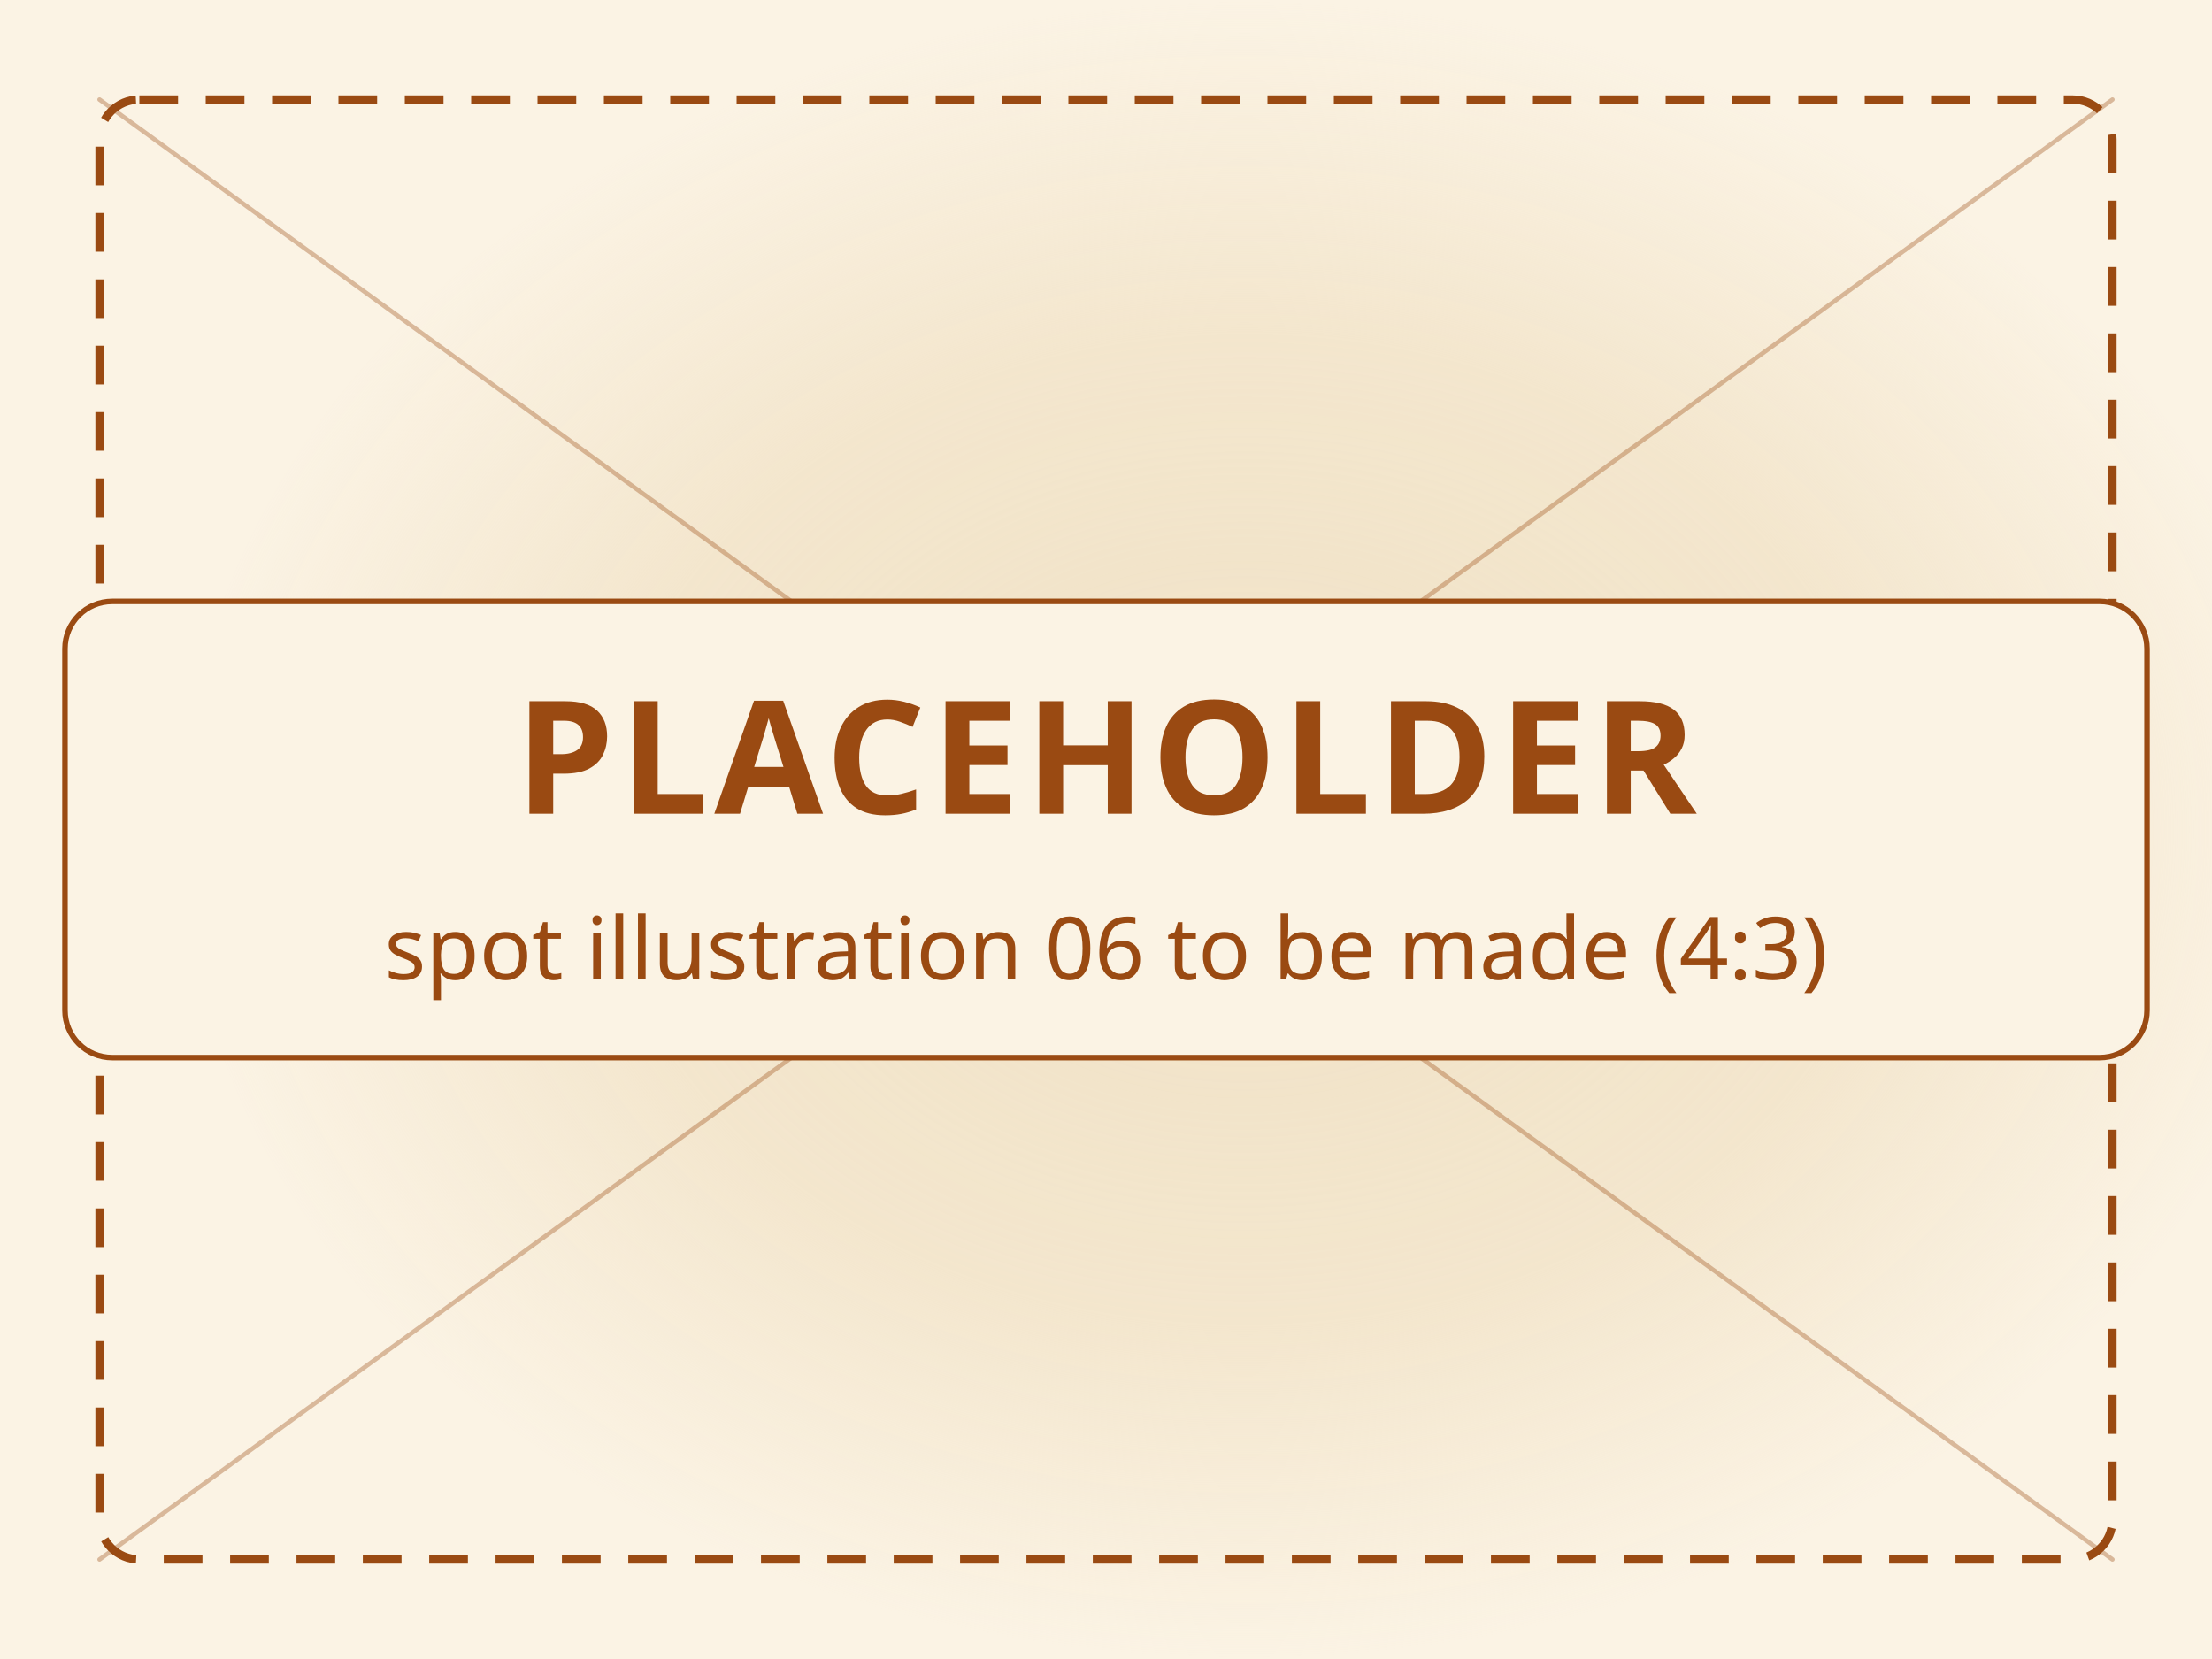
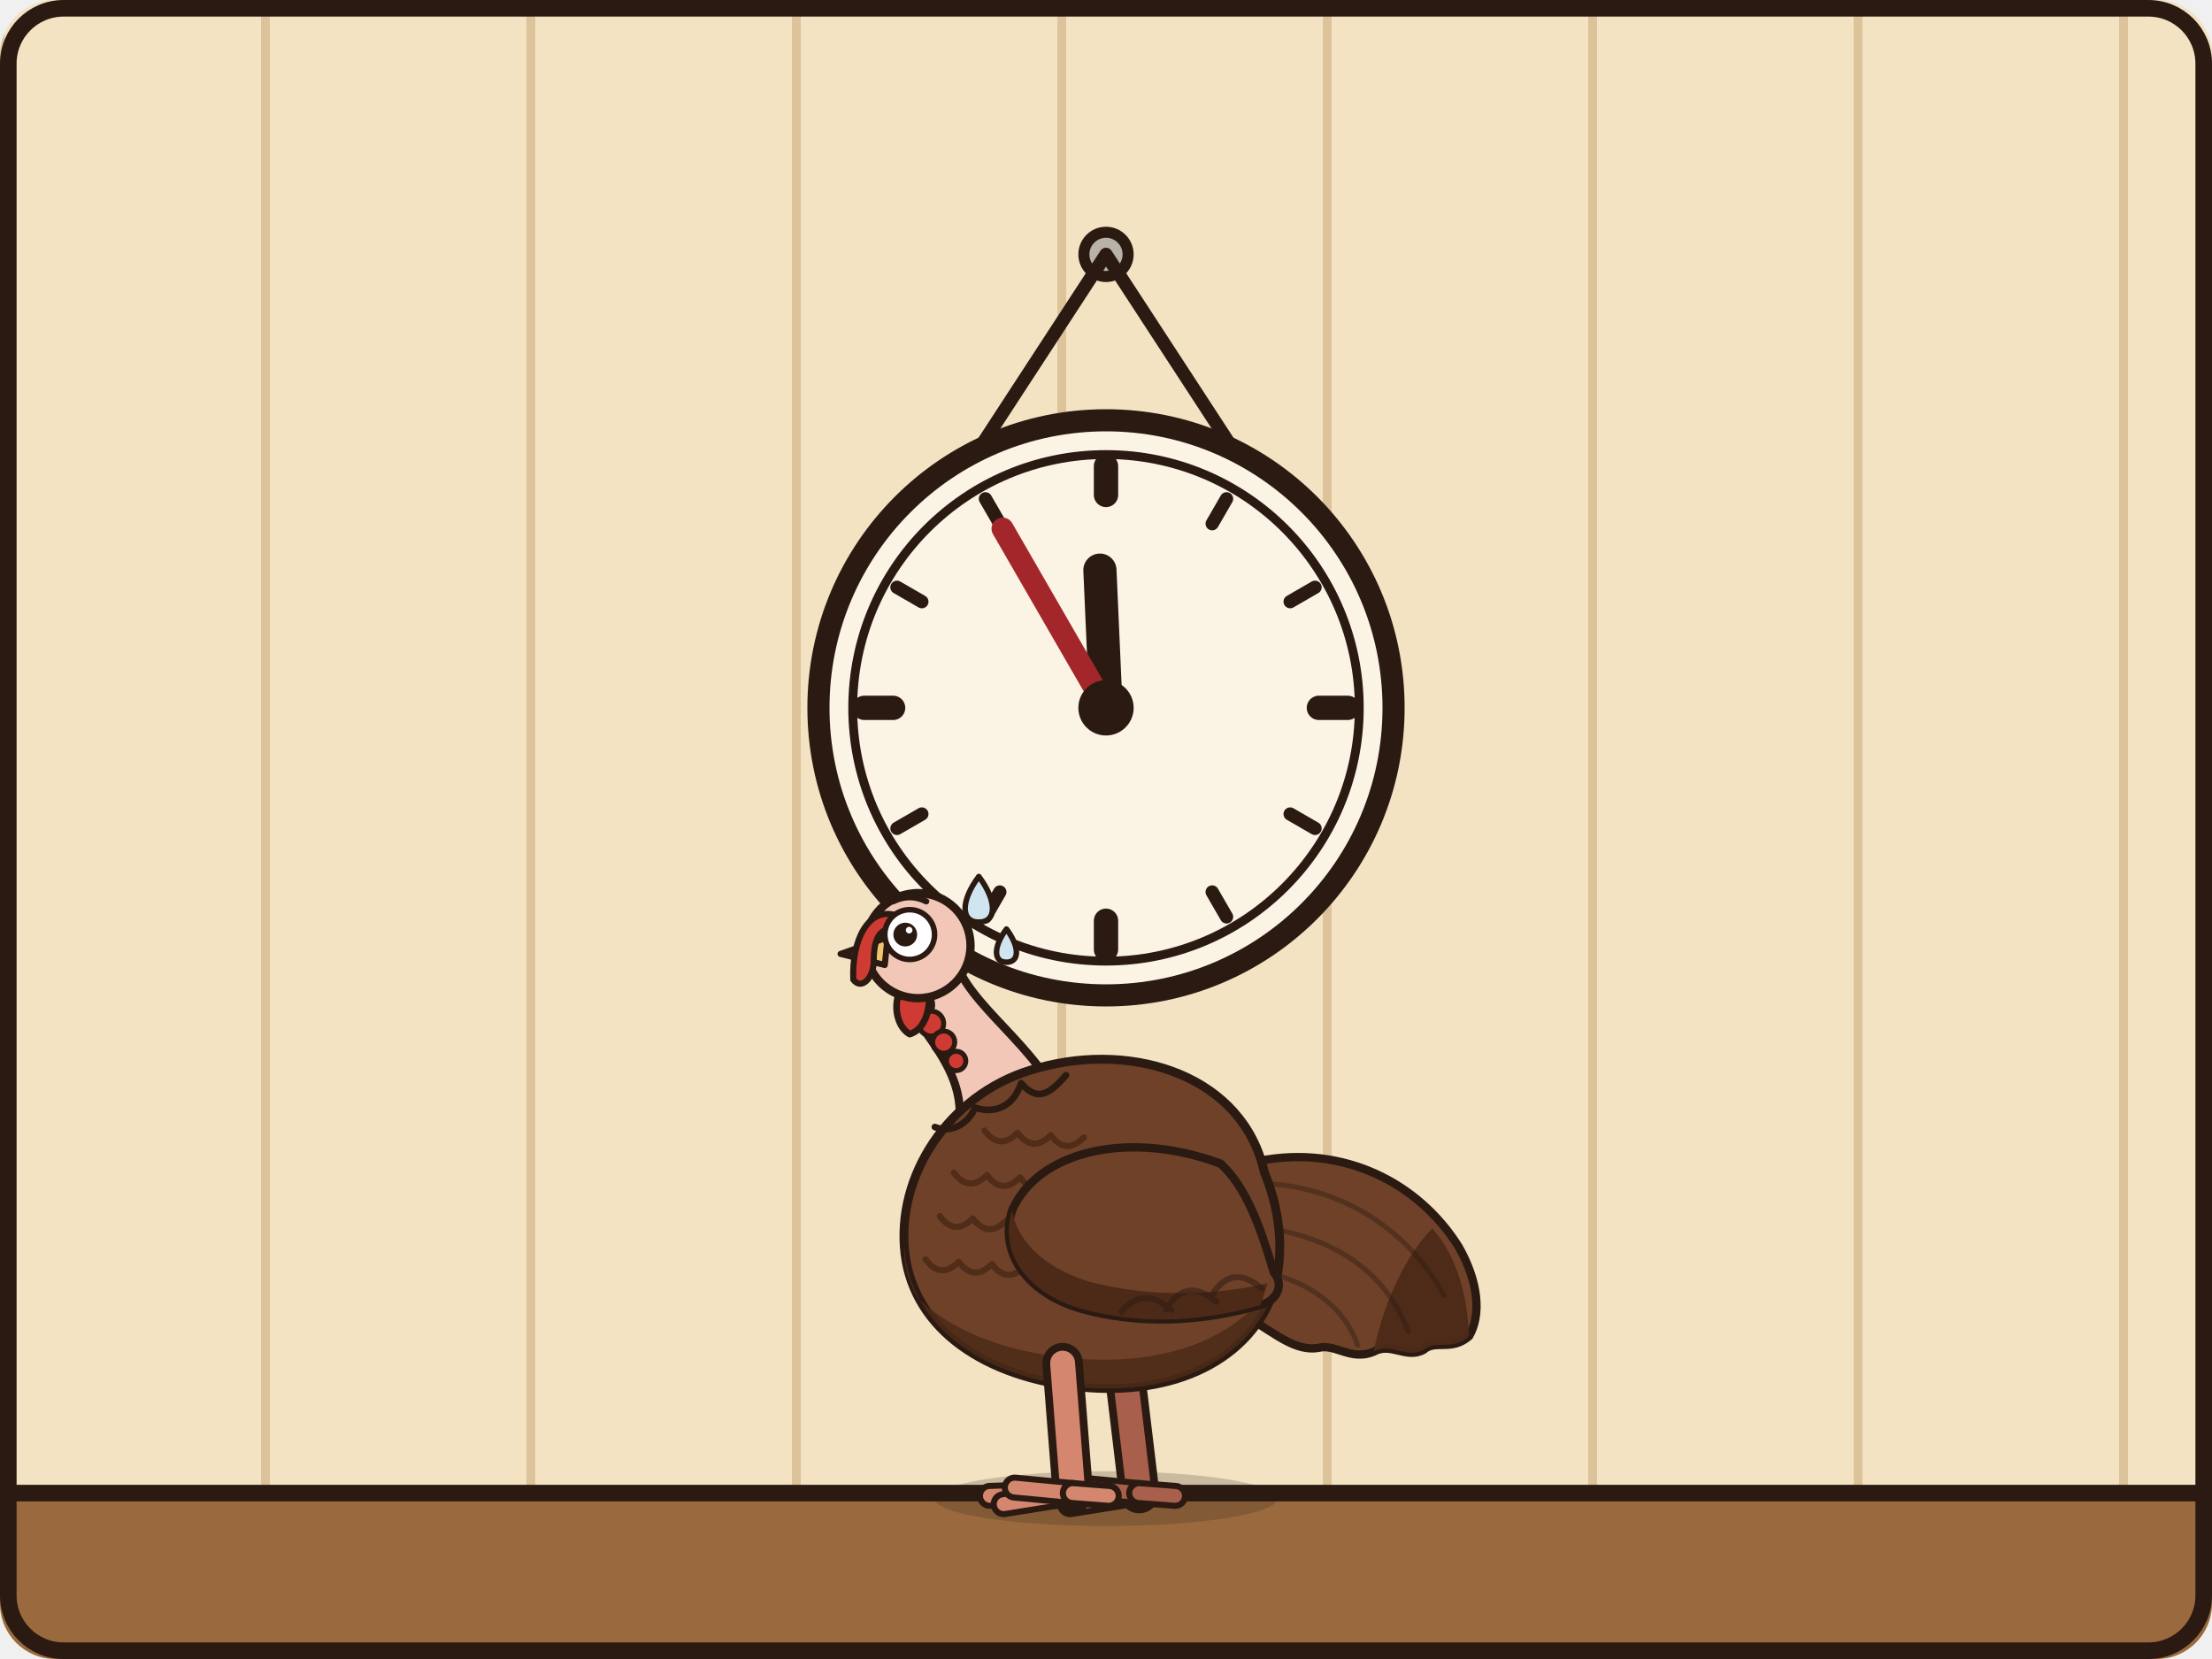
- <svg xmlns="http://www.w3.org/2000/svg" viewBox="0 0 800 600" role="img" aria-label="Placeholder spot art 06">
-   <rect x="0" y="0" width="800" height="600" fill="#fbf3e4" />
+ <svg xmlns="http://www.w3.org/2000/svg" viewBox="0 0 400 300" role="img" aria-label="Hazel watches the Dinner Clock tick toward dinner time">
  <defs>
-     <radialGradient id="phs06-glow" cx="50%" cy="50%" r="50%">
-       <stop offset="0" stop-color="#f1e2c6" />
-       <stop offset=".6" stop-color="#f1e2c6" stop-opacity=".75" />
-       <stop offset="1" stop-color="#f1e2c6" stop-opacity="0" />
-     </radialGradient>
+     <clipPath id="s6-c">
+       <rect width="400" height="300" rx="10" />
+     </clipPath>
  </defs>
-   <ellipse cx="450" cy="300" rx="384" ry="300" fill="url(#phs06-glow)" />
-   <rect x="36" y="36" width="728" height="528" rx="14.4" fill="none" stroke="#9a4a12" stroke-width="3" stroke-dasharray="14 10" />
-   <path d="M36 36L764 564M764 36L36 564" stroke="#9a4a12" stroke-width="1.6" fill="none" stroke-linecap="round" stroke-linejoin="round" opacity=".35" />
-   <rect x="23.5" y="217.5" width="753" height="165" rx="17.1" fill="#fbf3e4" stroke="#9a4a12" stroke-width="2" />
-   <text x="400" y="294.3" text-anchor="middle" font-family="Alegreya Sans, sans-serif" font-weight="700" font-size="57" letter-spacing="2" fill="#9a4a12">PLACEHOLDER</text>
-   <text x="400" y="354.2" text-anchor="middle" font-family="Alegreya Sans, sans-serif" font-size="31.4" fill="#9a4a12">spot illustration 06 to be made (4:3)</text>
+   <g clip-path="url(#s6-c)">
+     <defs>
+       <linearGradient id="s6-sky" x1="0" y1="0" x2="0" y2="1">
+         <stop offset="0" stop-color="#f1d9a8" />
+         <stop offset="1" stop-color="#f1e2c6" />
+       </linearGradient>
+     </defs>
+     <rect width="400" height="300" fill="url(#s6-sky)" />
+     <rect width="400" height="270" fill="#f3e3c3" />
+     <path d="M0 0V270M48 0V270M96 0V270M144 0V270M192 0V270M240 0V270M288 0V270M336 0V270M384 0V270" fill="none" stroke="#dcc39a" stroke-width="1.6" stroke-linecap="round" stroke-linejoin="round" />
+     <rect x="0" y="270" width="400" height="30" fill="#9a6a3e" />
+     <path d="M0 270H400" fill="none" stroke="#2a1a12" stroke-width="3" stroke-linecap="round" stroke-linejoin="round" />
+     <circle cx="200" cy="46" r="4" fill="#b8b2a8" stroke="#2a1a12" stroke-width="2" />
+     <path d="M200 46L170 92M200 46L230 92" fill="none" stroke="#2a1a12" stroke-width="2.4" stroke-linecap="round" stroke-linejoin="round" />
+     <g transform="translate(200 128) scale(1 1)">
+       <circle cx="0" cy="0" r="52" fill="#fbf3e4" stroke="#2a1a12" stroke-width="4" />
+       <circle cx="0" cy="0" r="45.8" fill="none" stroke="#2a1a12" stroke-width="1.6" />
+       <path d="M0 -38.5L0 -43.7" fill="none" stroke="#2a1a12" stroke-width="4.4" stroke-linecap="round" stroke-linejoin="round" />
+       <path d="M19.2 -33.3L21.8 -37.8" fill="none" stroke="#2a1a12" stroke-width="2.4" stroke-linecap="round" stroke-linejoin="round" />
+       <path d="M33.3 -19.2L37.8 -21.8" fill="none" stroke="#2a1a12" stroke-width="2.4" stroke-linecap="round" stroke-linejoin="round" />
+       <path d="M38.5 0L43.7 0" fill="none" stroke="#2a1a12" stroke-width="4.4" stroke-linecap="round" stroke-linejoin="round" />
+       <path d="M33.3 19.2L37.8 21.8" fill="none" stroke="#2a1a12" stroke-width="2.4" stroke-linecap="round" stroke-linejoin="round" />
+       <path d="M19.2 33.3L21.8 37.8" fill="none" stroke="#2a1a12" stroke-width="2.4" stroke-linecap="round" stroke-linejoin="round" />
+       <path d="M0 38.5L0 43.7" fill="none" stroke="#2a1a12" stroke-width="4.4" stroke-linecap="round" stroke-linejoin="round" />
+       <path d="M-19.2 33.3L-21.8 37.8" fill="none" stroke="#2a1a12" stroke-width="2.4" stroke-linecap="round" stroke-linejoin="round" />
+       <path d="M-33.3 19.2L-37.8 21.8" fill="none" stroke="#2a1a12" stroke-width="2.4" stroke-linecap="round" stroke-linejoin="round" />
+       <path d="M-38.5 0L-43.7 0" fill="none" stroke="#2a1a12" stroke-width="4.4" stroke-linecap="round" stroke-linejoin="round" />
+       <path d="M-33.3 -19.2L-37.8 -21.8" fill="none" stroke="#2a1a12" stroke-width="2.4" stroke-linecap="round" stroke-linejoin="round" />
+       <path d="M-19.2 -33.3L-21.8 -37.8" fill="none" stroke="#2a1a12" stroke-width="2.4" stroke-linecap="round" stroke-linejoin="round" />
+       <path d="M0 0L-1.1 -24.9" fill="none" stroke="#2a1a12" stroke-width="6" stroke-linecap="round" stroke-linejoin="round" />
+       <path d="M0 0L-18.7 -32.4" fill="none" stroke="#a3262a" stroke-width="4" stroke-linecap="round" stroke-linejoin="round" />
+       <circle cx="0" cy="0" r="5" fill="#2a1a12" />
+     </g>
+     <g transform="translate(200 270) scale(-0.5 0.5)">
+       <ellipse cx="0" cy="2" rx="62" ry="9.9" fill="#2a1a12" opacity="0.2" />
+       <path d="M-6.3 -47.4L-12 0" fill="none" stroke="#2a1a12" stroke-width="14.6" stroke-linecap="round" stroke-linejoin="round" />
+       <path d="M-6.3 -47.4L-12 0" fill="none" stroke="#a8604c" stroke-width="9" stroke-linecap="round" stroke-linejoin="round" />
+       <path d="M-12 0L18 1" fill="none" stroke="#2a1a12" stroke-width="9.4" stroke-linecap="round" stroke-linejoin="round" />
+       <path d="M-12 0L18 1" fill="none" stroke="#a8604c" stroke-width="5" stroke-linecap="round" stroke-linejoin="round" />
+       <path d="M-12 0L13 4" fill="none" stroke="#2a1a12" stroke-width="9.4" stroke-linecap="round" stroke-linejoin="round" />
+       <path d="M-12 0L13 4" fill="none" stroke="#a8604c" stroke-width="5" stroke-linecap="round" stroke-linejoin="round" />
+       <path d="M-12 0L9 -2" fill="none" stroke="#2a1a12" stroke-width="9.4" stroke-linecap="round" stroke-linejoin="round" />
+       <path d="M-12 0L9 -2" fill="none" stroke="#a8604c" stroke-width="5" stroke-linecap="round" stroke-linejoin="round" />
+       <path d="M-12 0L-25 1" fill="none" stroke="#2a1a12" stroke-width="9.4" stroke-linecap="round" stroke-linejoin="round" />
+       <path d="M-12 0L-25 1" fill="none" stroke="#a8604c" stroke-width="5" stroke-linecap="round" stroke-linejoin="round" />
+       <g transform="translate(0 0) rotate(-4 0 -100)">
+         <path d="M-54 -124C-84 -132 -112 -120 -128 -98C-136 -86 -138 -74 -134 -66C-128 -60 -122 -64 -118 -60C-112 -56 -106 -62 -100 -58C-92 -54 -86 -60 -80 -58C-72 -56 -64 -62 -56 -66Z" fill="#6e4128" stroke="#2a1a12" stroke-width="3" stroke-linejoin="round" stroke-linecap="round" />
+         <path d="M-118 -104C-126 -96 -132 -84 -134 -66C-128 -60 -122 -64 -118 -60C-112 -56 -106 -62 -100 -58C-102 -74 -108 -92 -118 -104Z" fill="#4c2a17" opacity=".95" />
+         <path d="M-58 -116C-86 -116 -110 -102 -124 -80M-58 -100C-82 -98 -102 -88 -112 -66M-58 -84C-74 -82 -88 -74 -94 -60" fill="none" stroke="#2a1a12" stroke-width="1.8" stroke-linecap="round" stroke-linejoin="round" opacity=".4" />
+       </g>
+       <path d="M15 -138.4C25 -162.4 50 -176 55 -194L76 -186C72 -170 51 -156.4 53 -134.4Z" fill="#f2c7b8" stroke="#2a1a12" stroke-width="3" stroke-linejoin="round" stroke-linecap="round" />
+       <circle cx="67.7" cy="-176.6" r="5" fill="#cf3b32" stroke="#2a1a12" stroke-width="1.8" />
+       <circle cx="63.2" cy="-169.8" r="4.5" fill="#cf3b32" stroke="#2a1a12" stroke-width="1.8" />
+       <circle cx="58.7" cy="-163.1" r="4" fill="#cf3b32" stroke="#2a1a12" stroke-width="1.8" />
+       <circle cx="54.2" cy="-156.3" r="3.5" fill="#cf3b32" stroke="#2a1a12" stroke-width="1.8" />
+       <g transform="translate(0 0) rotate(-4 0 -100)">
+         <path d="M-56 -120C-46 -154 -6 -164 28 -152C58 -142 76 -112 72 -84C68 -56 42 -40 8 -38C-26 -36 -54 -50 -62 -76C-66 -92 -62 -108 -56 -120Z" fill="#6e4128" stroke="#2a1a12" stroke-width="3.2" stroke-linejoin="round" stroke-linecap="round" />
+         <path d="M-62 -76C-54 -50 -26 -36 8 -38C42 -40 68 -56 72 -84C72 -78 70 -72 66 -66C52 -54 30 -48 6 -48C-24 -48 -46 -58 -58 -74C-60 -75 -61 -76 -62 -76Z" fill="#4c2a17" opacity=".85" />
+         <path d="M10 -128Q16 -121 22 -128M22 -128Q28 -121 34 -128M34 -128Q40 -121 46 -128M20 -112Q26 -105 32 -112M32 -112Q38 -105 44 -112M44 -112Q50 -105 56 -112M24 -96Q30 -89 36 -96M36 -96Q42 -89 48 -96M48 -96Q54 -89 60 -96M16 -80Q22 -73 28 -80M28 -80Q34 -73 40 -80M40 -80Q46 -73 52 -80M52 -80Q58 -73 64 -80M-36 -70Q-30 -63 -24 -70M-24 -70Q-18 -63 -12 -70M-12 -70Q-6 -63 0 -70M0 -70Q6 -63 12 -70" fill="none" stroke="#4c2a17" stroke-width="2.2" stroke-linecap="round" stroke-linejoin="round" opacity=".9" />
+         <path d="M18 -150C24 -142 28 -140 34 -146C36 -138 42 -134 50 -136C52 -130 58 -126 64 -128" fill="none" stroke="#2a1a12" stroke-width="2.4" stroke-linecap="round" stroke-linejoin="round" />
+         <path d="M-40 -122C-6 -132 26 -122 34 -100C38 -84 26 -70 6 -66C-14 -62 -36 -64 -58 -72C-64 -74 -66 -80 -62 -84C-56 -100 -50 -114 -40 -122Z" fill="#6e4128" stroke="#2a1a12" stroke-width="3" stroke-linejoin="round" stroke-linecap="round" />
+         <path d="M-58 -72C-36 -64 -14 -62 6 -66C26 -70 38 -84 34 -100C32 -90 22 -80 4 -76C-18 -72 -40 -74 -60 -80Z" fill="#4c2a17" />
+         <path d="M-58 -78C-50 -84 -44 -82 -40 -74M-42 -72C-34 -78 -28 -76 -24 -68M-26 -68C-18 -74 -12 -72 -8 -66" fill="none" stroke="#2a1a12" stroke-width="2.2" stroke-linecap="round" stroke-linejoin="round" opacity=".5" />
+       </g>
+       <path d="M15.7 -47L12 0" fill="none" stroke="#2a1a12" stroke-width="14.6" stroke-linecap="round" stroke-linejoin="round" />
+       <path d="M15.7 -47L12 0" fill="none" stroke="#d4866e" stroke-width="9" stroke-linecap="round" stroke-linejoin="round" />
+       <path d="M12 0L42 1" fill="none" stroke="#2a1a12" stroke-width="9.4" stroke-linecap="round" stroke-linejoin="round" />
+       <path d="M12 0L42 1" fill="none" stroke="#d4866e" stroke-width="5" stroke-linecap="round" stroke-linejoin="round" />
+       <path d="M12 0L37 4" fill="none" stroke="#2a1a12" stroke-width="9.4" stroke-linecap="round" stroke-linejoin="round" />
+       <path d="M12 0L37 4" fill="none" stroke="#d4866e" stroke-width="5" stroke-linecap="round" stroke-linejoin="round" />
+       <path d="M12 0L33 -2" fill="none" stroke="#2a1a12" stroke-width="9.4" stroke-linecap="round" stroke-linejoin="round" />
+       <path d="M12 0L33 -2" fill="none" stroke="#d4866e" stroke-width="5" stroke-linecap="round" stroke-linejoin="round" />
+       <path d="M12 0L-1 1" fill="none" stroke="#2a1a12" stroke-width="9.4" stroke-linecap="round" stroke-linejoin="round" />
+       <path d="M12 0L-1 1" fill="none" stroke="#d4866e" stroke-width="5" stroke-linecap="round" stroke-linejoin="round" />
+       <path d="M66 -188C78 -186 78 -170 71 -166C64 -168 62 -180 66 -188Z" fill="#cf3b32" stroke="#2a1a12" stroke-width="2.4" stroke-linejoin="round" stroke-linecap="round" />
+       <circle cx="68" cy="-198" r="19" fill="#f2c7b8" stroke="#2a1a12" stroke-width="3" />
+       <path d="M79 -201L96 -195L80 -191Z" fill="#efc66f" stroke="#2a1a12" stroke-width="2.2" stroke-linejoin="round" stroke-linecap="round" />
+       <path d="M76 -209C86 -212 92 -200 91.4 -185.7C88.4 -181.7 84 -186.4 84 -192.5C84 -202 81 -205 75 -204Z" fill="#cf3b32" stroke="#2a1a12" stroke-width="2.2" stroke-linejoin="round" stroke-linecap="round" />
+       <circle cx="71" cy="-202" r="9" fill="#fff" stroke="#2a1a12" stroke-width="2" />
+       <circle cx="72.6" cy="-202" r="4.3" fill="#2a1a12" />
+       <circle cx="71.2" cy="-203.6" r="1.2" fill="#fff" />
+       <path d="M65 -214Q71 -217 77 -214" fill="none" stroke="#2a1a12" stroke-width="2.2" stroke-linecap="round" stroke-linejoin="round" />
+       <path d="M46 -223C52.6 -214.2 52.6 -206.5 46 -206.5C39.4 -206.5 39.4 -214.2 46 -223Z" fill="#cfe6f0" stroke="#2a1a12" stroke-width="2" stroke-linejoin="round" stroke-linecap="round" />
+       <path d="M36 -204C40.8 -197.6 40.8 -192 36 -192C31.2 -192 31.2 -197.6 36 -204Z" fill="#cfe6f0" stroke="#2a1a12" stroke-width="2" stroke-linejoin="round" stroke-linecap="round" />
+     </g>
+   </g>
+   <rect x="1.5" y="1.5" width="397" height="297" fill="none" stroke="#2a1a12" stroke-width="3" rx="10" />
</svg>
